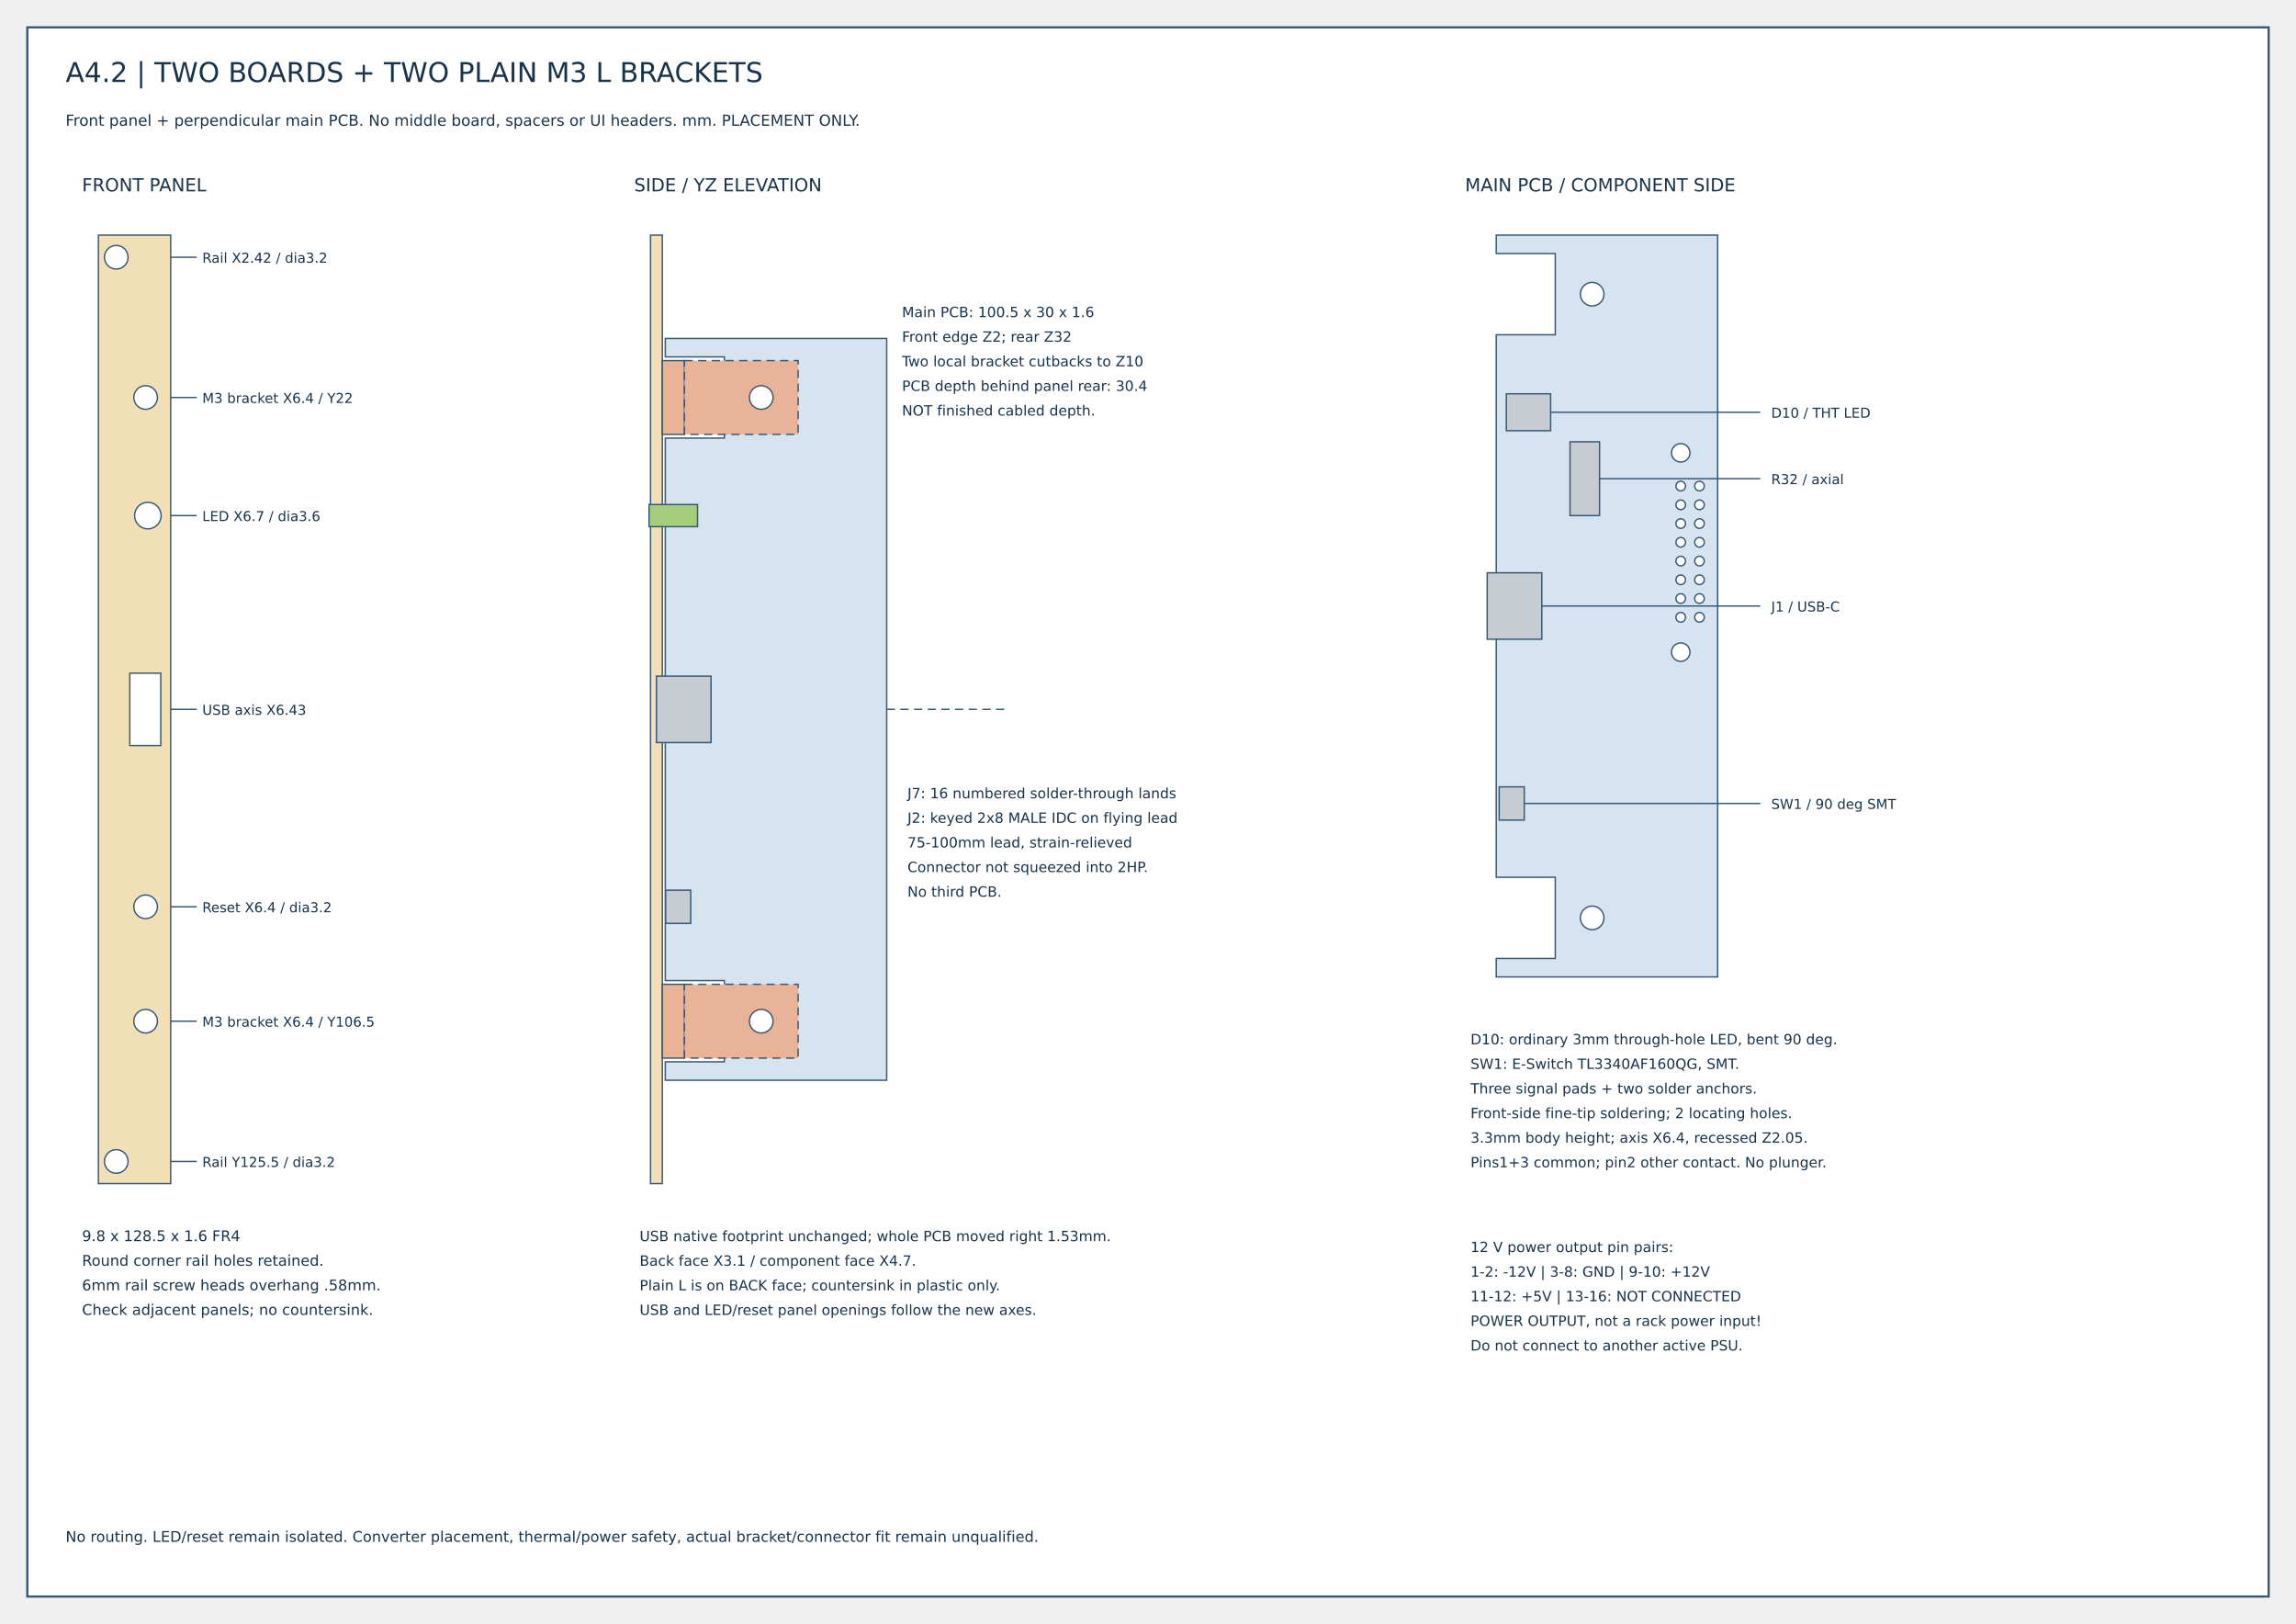
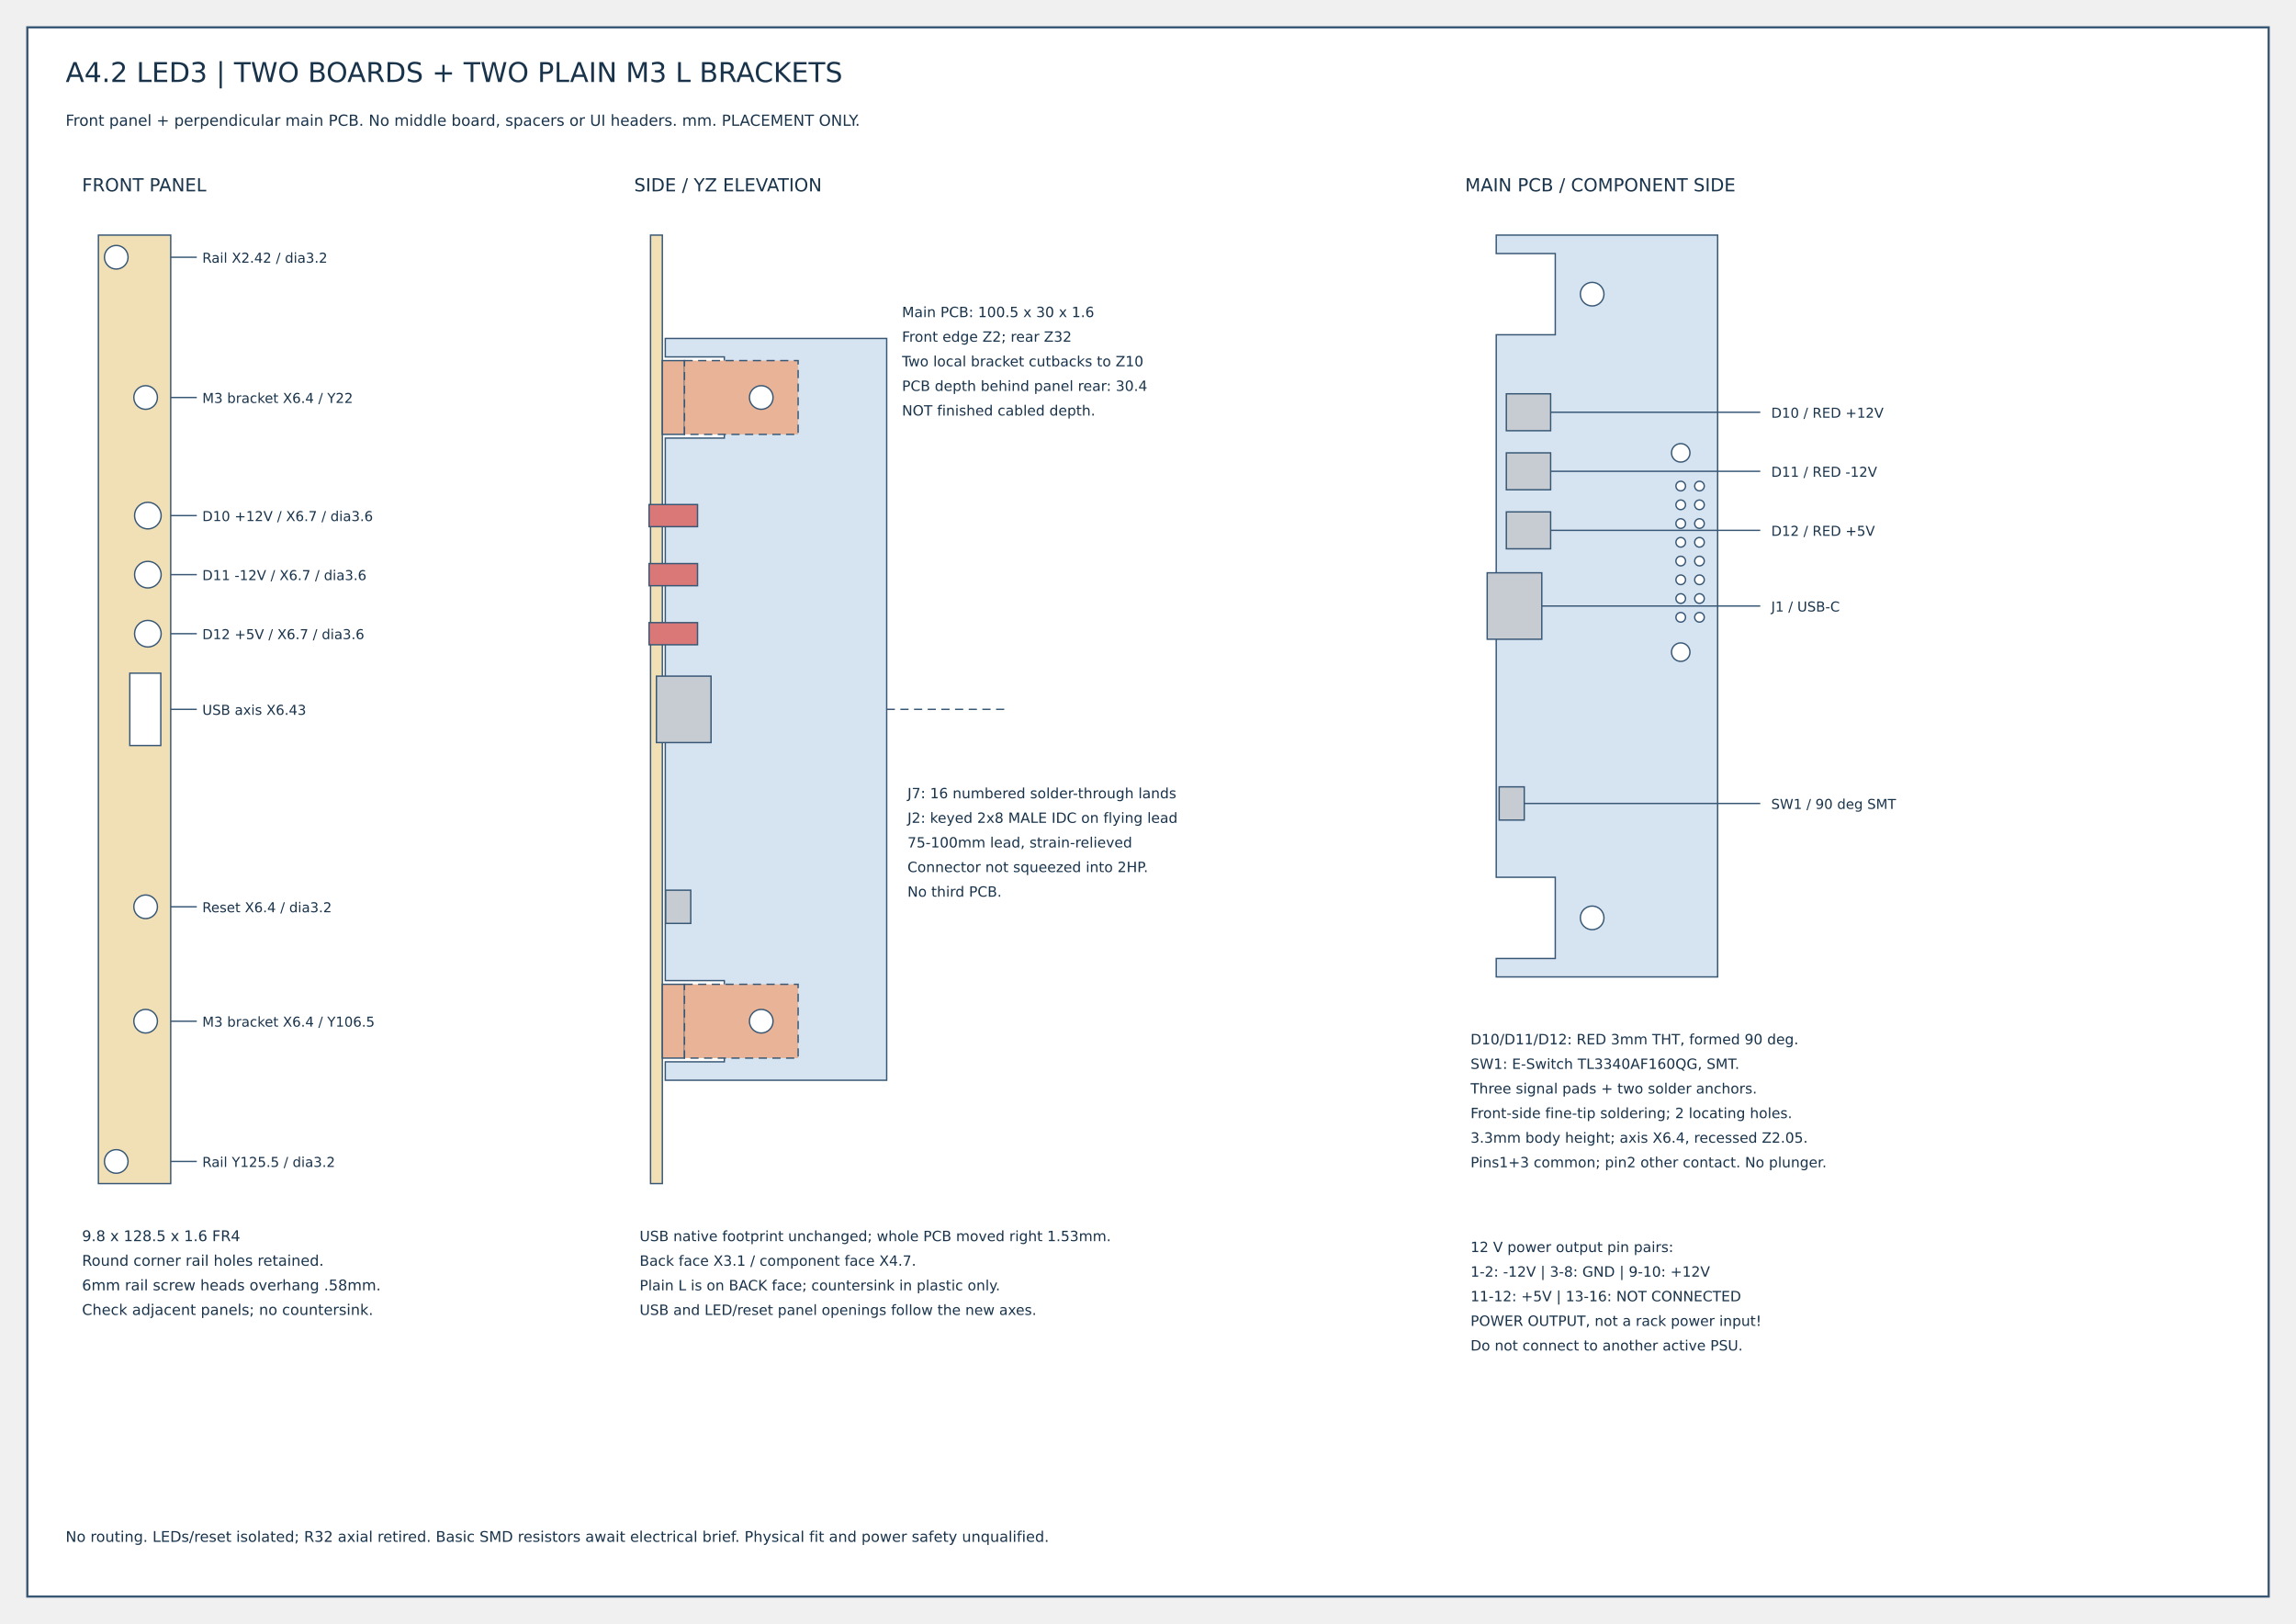
<svg xmlns="http://www.w3.org/2000/svg" width="420mm" height="297mm" viewBox="0 0 420 297">
  <style>text{font-family:DejaVu Sans,sans-serif;fill:#19334b}</style>
  <rect x="5" y="5" width="410" height="287" fill="white" stroke="#375775" stroke-width=".4" />
-   <text x="12" y="15" font-size="5">A4.2 | TWO BOARDS + TWO PLAIN M3 L BRACKETS</text>
+   <text x="12" y="15" font-size="5">A4.2 LED3 | TWO BOARDS + TWO PLAIN M3 L BRACKETS</text>
  <text x="12" y="23" font-size="2.8">Front panel + perpendicular main PCB. No middle board, spacers or UI headers. mm. PLACEMENT ONLY.</text>
  <text x="15" y="35" font-size="3.3">FRONT PANEL</text>
  <rect x="18" y="43" width="13.23" height="173.475" fill="#f1dfb6" stroke="#375775" stroke-width=".25" />
  <circle cx="21.267" cy="47.05" r="2.16" fill="white" stroke="#375775" stroke-width=".25" />
  <circle cx="21.267" cy="212.425" r="2.16" fill="white" stroke="#375775" stroke-width=".25" />
  <circle cx="26.64" cy="72.7" r="2.16" fill="white" stroke="#375775" stroke-width=".25" />
  <circle cx="26.64" cy="186.775" r="2.16" fill="white" stroke="#375775" stroke-width=".25" />
  <circle cx="27.045" cy="94.3" r="2.43" fill="white" stroke="#375775" stroke-width=".25" />
+   <circle cx="27.045" cy="105.1" r="2.43" fill="white" stroke="#375775" stroke-width=".25" />
+   <circle cx="27.045" cy="115.9" r="2.43" fill="white" stroke="#375775" stroke-width=".25" />
  <circle cx="26.64" cy="165.85" r="2.16" fill="white" stroke="#375775" stroke-width=".25" />
  <rect x="23.744" y="123.123" width="5.67" height="13.23" fill="white" stroke="#375775" stroke-width=".25" />
  <path d="M31.23,47.05 L36,47.05" fill="none" stroke="#375775" stroke-width=".25" />
  <text x="37" y="48.05" font-size="2.5">Rail X2.42 / dia3.2</text>
  <path d="M31.23,72.7 L36,72.7" fill="none" stroke="#375775" stroke-width=".25" />
  <text x="37" y="73.7" font-size="2.5">M3 bracket X6.4 / Y22</text>
  <path d="M31.23,94.3 L36,94.3" fill="none" stroke="#375775" stroke-width=".25" />
-   <text x="37" y="95.3" font-size="2.5">LED X6.7 / dia3.6</text>
+   <text x="37" y="95.3" font-size="2.5">D10 +12V / X6.7 / dia3.6</text>
+   <path d="M31.23,105.1 L36,105.1" fill="none" stroke="#375775" stroke-width=".25" />
+   <text x="37" y="106.1" font-size="2.5">D11 -12V / X6.7 / dia3.6</text>
+   <path d="M31.23,115.9 L36,115.9" fill="none" stroke="#375775" stroke-width=".25" />
+   <text x="37" y="116.9" font-size="2.5">D12 +5V / X6.7 / dia3.6</text>
  <path d="M31.23,129.738 L36,129.738" fill="none" stroke="#375775" stroke-width=".25" />
  <text x="37" y="130.738" font-size="2.5">USB axis X6.43</text>
  <path d="M31.23,165.85 L36,165.85" fill="none" stroke="#375775" stroke-width=".25" />
  <text x="37" y="166.85" font-size="2.5">Reset X6.4 / dia3.2</text>
  <path d="M31.23,186.775 L36,186.775" fill="none" stroke="#375775" stroke-width=".25" />
  <text x="37" y="187.775" font-size="2.5">M3 bracket X6.4 / Y106.5</text>
  <path d="M31.23,212.425 L36,212.425" fill="none" stroke="#375775" stroke-width=".25" />
  <text x="37" y="213.425" font-size="2.5">Rail Y125.5 / dia3.2</text>
  <text x="15" y="227.0" font-size="2.7">9.8 x 128.5 x 1.6 FR4</text>
  <text x="15" y="231.5" font-size="2.7">Round corner rail holes retained.</text>
  <text x="15" y="236.0" font-size="2.7">6mm rail screw heads overhang .58mm.</text>
  <text x="15" y="240.5" font-size="2.7">Check adjacent panels; no countersink.</text>
  <text x="116" y="35" font-size="3.3">SIDE / YZ ELEVATION</text>
  <rect x="119" y="43" width="2.16" height="173.475" fill="#f1dfb6" stroke="#375775" stroke-width=".25" />
  <polygon points="121.7,61.9 121.7,65.275 132.5,65.275 132.5,80.125 121.7,80.125 121.7,179.35 132.5,179.35 132.5,194.2 121.7,194.2 121.7,197.575 162.2,197.575 162.2,61.9" fill="#d6e3f1" stroke="#375775" stroke-width=".25" />
  <rect x="121.16" y="65.95" width="4.05" height="13.5" fill="#e8b396" stroke="#375775" stroke-width=".25" />
  <rect x="125.21" y="65.95" width="20.79" height="13.5" fill="#e8b396" stroke="#375775" stroke-width=".25" stroke-dasharray="1.5 1" />
  <circle cx="139.25" cy="72.7" r="2.16" fill="white" stroke="#375775" stroke-width=".25" />
  <rect x="121.16" y="180.025" width="4.05" height="13.5" fill="#e8b396" stroke="#375775" stroke-width=".25" />
  <rect x="125.21" y="180.025" width="20.79" height="13.5" fill="#e8b396" stroke="#375775" stroke-width=".25" stroke-dasharray="1.5 1" />
  <circle cx="139.25" cy="186.775" r="2.16" fill="white" stroke="#375775" stroke-width=".25" />
-   <rect x="118.73" y="92.275" width="8.87" height="4.05" fill="#a5cd7c" stroke="#375775" stroke-width=".25" />
+   <rect x="118.73" y="92.275" width="8.87" height="4.05" fill="#da7777" stroke="#375775" stroke-width=".25" />
+   <rect x="118.73" y="103.075" width="8.87" height="4.05" fill="#da7777" stroke="#375775" stroke-width=".25" />
+   <rect x="118.73" y="113.875" width="8.87" height="4.05" fill="#da7777" stroke="#375775" stroke-width=".25" />
  <rect x="120.08" y="123.663" width="9.99" height="12.15" fill="#c7ccd2" stroke="#375775" stroke-width=".25" />
  <rect x="121.767" y="162.812" width="4.59" height="6.075" fill="#c7ccd2" stroke="#375775" stroke-width=".25" />
  <text x="165" y="58.0" font-size="2.6">Main PCB: 100.5 x 30 x 1.6</text>
  <text x="165" y="62.5" font-size="2.6">Front edge Z2; rear Z32</text>
  <text x="165" y="67.0" font-size="2.6">Two local bracket cutbacks to Z10</text>
  <text x="165" y="71.5" font-size="2.6">PCB depth behind panel rear: 30.4</text>
  <text x="165" y="76.0" font-size="2.6">NOT finished cabled depth.</text>
  <path d="M162.2,129.738 L184,129.738" fill="none" stroke="#375775" stroke-width=".25" stroke-dasharray="1.5 1" />
  <text x="166" y="146.0" font-size="2.6">J7: 16 numbered solder-through lands</text>
  <text x="166" y="150.5" font-size="2.6">J2: keyed 2x8 MALE IDC on flying lead</text>
  <text x="166" y="155.0" font-size="2.6">75-100mm lead, strain-relieved</text>
  <text x="166" y="159.5" font-size="2.6">Connector not squeezed into 2HP.</text>
  <text x="166" y="164.0" font-size="2.6">No third PCB.</text>
  <text x="117" y="227.0" font-size="2.6">USB native footprint unchanged; whole PCB moved right 1.53mm.</text>
  <text x="117" y="231.5" font-size="2.6">Back face X3.1 / component face X4.7.</text>
  <text x="117" y="236.0" font-size="2.6">Plain L is on BACK face; countersink in plastic only.</text>
  <text x="117" y="240.5" font-size="2.6">USB and LED/reset panel openings follow the new axes.</text>
  <text x="268" y="35" font-size="3.3">MAIN PCB / COMPONENT SIDE</text>
  <polygon points="273.7,43.0 273.7,46.375 284.5,46.375 284.5,61.225 273.7,61.225 273.7,160.45 284.5,160.45 284.5,175.3 273.7,175.3 273.7,178.675 314.2,178.675 314.2,43.0" fill="#d6e3f1" stroke="#375775" stroke-width=".25" />
  <circle cx="291.25" cy="53.8" r="2.16" fill="white" stroke="#375775" stroke-width=".25" />
  <circle cx="291.25" cy="167.875" r="2.16" fill="white" stroke="#375775" stroke-width=".25" />
  <circle cx="307.45" cy="82.825" r="1.688" fill="white" stroke="#375775" stroke-width=".25" />
  <circle cx="307.45" cy="119.275" r="1.688" fill="white" stroke="#375775" stroke-width=".25" />
  <rect x="275.55" y="72.025" width="8.1" height="6.75" fill="#c7ccd2" stroke="#375775" stroke-width=".25" />
  <path d="M283.649,75.4 L322,75.4" fill="none" stroke="#375775" stroke-width=".25" />
-   <text x="324" y="76.4" font-size="2.5">D10 / THT LED</text>
-   <rect x="287.2" y="80.8" width="5.4" height="13.5" fill="#c7ccd2" stroke="#375775" stroke-width=".25" />
-   <path d="M292.6,87.55 L322,87.55" fill="none" stroke="#375775" stroke-width=".25" />
-   <text x="324" y="88.55" font-size="2.5">R32 / axial</text>
+   <text x="324" y="76.4" font-size="2.5">D10 / RED +12V</text>
+   <rect x="275.55" y="82.825" width="8.1" height="6.75" fill="#c7ccd2" stroke="#375775" stroke-width=".25" />
+   <path d="M283.649,86.2 L322,86.2" fill="none" stroke="#375775" stroke-width=".25" />
+   <text x="324" y="87.2" font-size="2.5">D11 / RED -12V</text>
+   <rect x="275.55" y="93.625" width="8.1" height="6.75" fill="#c7ccd2" stroke="#375775" stroke-width=".25" />
+   <path d="M283.649,97.0 L322,97.0" fill="none" stroke="#375775" stroke-width=".25" />
+   <text x="324" y="98.0" font-size="2.5">D12 / RED +5V</text>
  <rect x="272.046" y="104.763" width="9.99" height="12.15" fill="#c7ccd2" stroke="#375775" stroke-width=".25" />
  <path d="M282.036,110.838 L322,110.838" fill="none" stroke="#375775" stroke-width=".25" />
  <text x="324" y="111.838" font-size="2.5">J1 / USB-C</text>
  <rect x="274.24" y="143.913" width="4.59" height="6.075" fill="#c7ccd2" stroke="#375775" stroke-width=".25" />
  <path d="M278.83,146.95 L322,146.95" fill="none" stroke="#375775" stroke-width=".25" />
  <text x="324" y="147.95" font-size="2.5">SW1 / 90 deg SMT</text>
  <circle cx="307.45" cy="88.9" r="0.878" fill="white" stroke="#375775" stroke-width=".25" />
  <circle cx="310.879" cy="88.9" r="0.878" fill="white" stroke="#375775" stroke-width=".25" />
  <circle cx="307.45" cy="92.329" r="0.878" fill="white" stroke="#375775" stroke-width=".25" />
  <circle cx="310.879" cy="92.329" r="0.878" fill="white" stroke="#375775" stroke-width=".25" />
  <circle cx="307.45" cy="95.758" r="0.878" fill="white" stroke="#375775" stroke-width=".25" />
  <circle cx="310.879" cy="95.758" r="0.878" fill="white" stroke="#375775" stroke-width=".25" />
  <circle cx="307.45" cy="99.187" r="0.878" fill="white" stroke="#375775" stroke-width=".25" />
  <circle cx="310.879" cy="99.187" r="0.878" fill="white" stroke="#375775" stroke-width=".25" />
  <circle cx="307.45" cy="102.616" r="0.878" fill="white" stroke="#375775" stroke-width=".25" />
  <circle cx="310.879" cy="102.616" r="0.878" fill="white" stroke="#375775" stroke-width=".25" />
  <circle cx="307.45" cy="106.045" r="0.878" fill="white" stroke="#375775" stroke-width=".25" />
  <circle cx="310.879" cy="106.045" r="0.878" fill="white" stroke="#375775" stroke-width=".25" />
  <circle cx="307.45" cy="109.474" r="0.878" fill="white" stroke="#375775" stroke-width=".25" />
  <circle cx="310.879" cy="109.474" r="0.878" fill="white" stroke="#375775" stroke-width=".25" />
  <circle cx="307.45" cy="112.903" r="0.878" fill="white" stroke="#375775" stroke-width=".25" />
  <circle cx="310.879" cy="112.903" r="0.878" fill="white" stroke="#375775" stroke-width=".25" />
-   <text x="269" y="191.0" font-size="2.6">D10: ordinary 3mm through-hole LED, bent 90 deg.</text>
+   <text x="269" y="191.0" font-size="2.6">D10/D11/D12: RED 3mm THT, formed 90 deg.</text>
  <text x="269" y="195.5" font-size="2.6">SW1: E-Switch TL3340AF160QG, SMT.</text>
  <text x="269" y="200.0" font-size="2.6">Three signal pads + two solder anchors.</text>
  <text x="269" y="204.5" font-size="2.6">Front-side fine-tip soldering; 2 locating holes.</text>
  <text x="269" y="209.0" font-size="2.6">3.3mm body height; axis X6.4, recessed Z2.05.</text>
  <text x="269" y="213.5" font-size="2.6">Pins1+3 common; pin2 other contact. No plunger.</text>
  <text x="269" y="229.0" font-size="2.6">12 V power output pin pairs:</text>
  <text x="269" y="233.5" font-size="2.6">1-2: -12V | 3-8: GND | 9-10: +12V</text>
  <text x="269" y="238.0" font-size="2.6">11-12: +5V | 13-16: NOT CONNECTED</text>
  <text x="269" y="242.5" font-size="2.6">POWER OUTPUT, not a rack power input!</text>
  <text x="269" y="247.0" font-size="2.6">Do not connect to another active PSU.</text>
-   <text x="12" y="282" font-size="2.7">No routing. LED/reset remain isolated. Converter placement, thermal/power safety, actual bracket/connector fit remain unqualified.</text>
+   <text x="12" y="282" font-size="2.7">No routing. LEDs/reset isolated; R32 axial retired. Basic SMD resistors await electrical brief. Physical fit and power safety unqualified.</text>
</svg>
